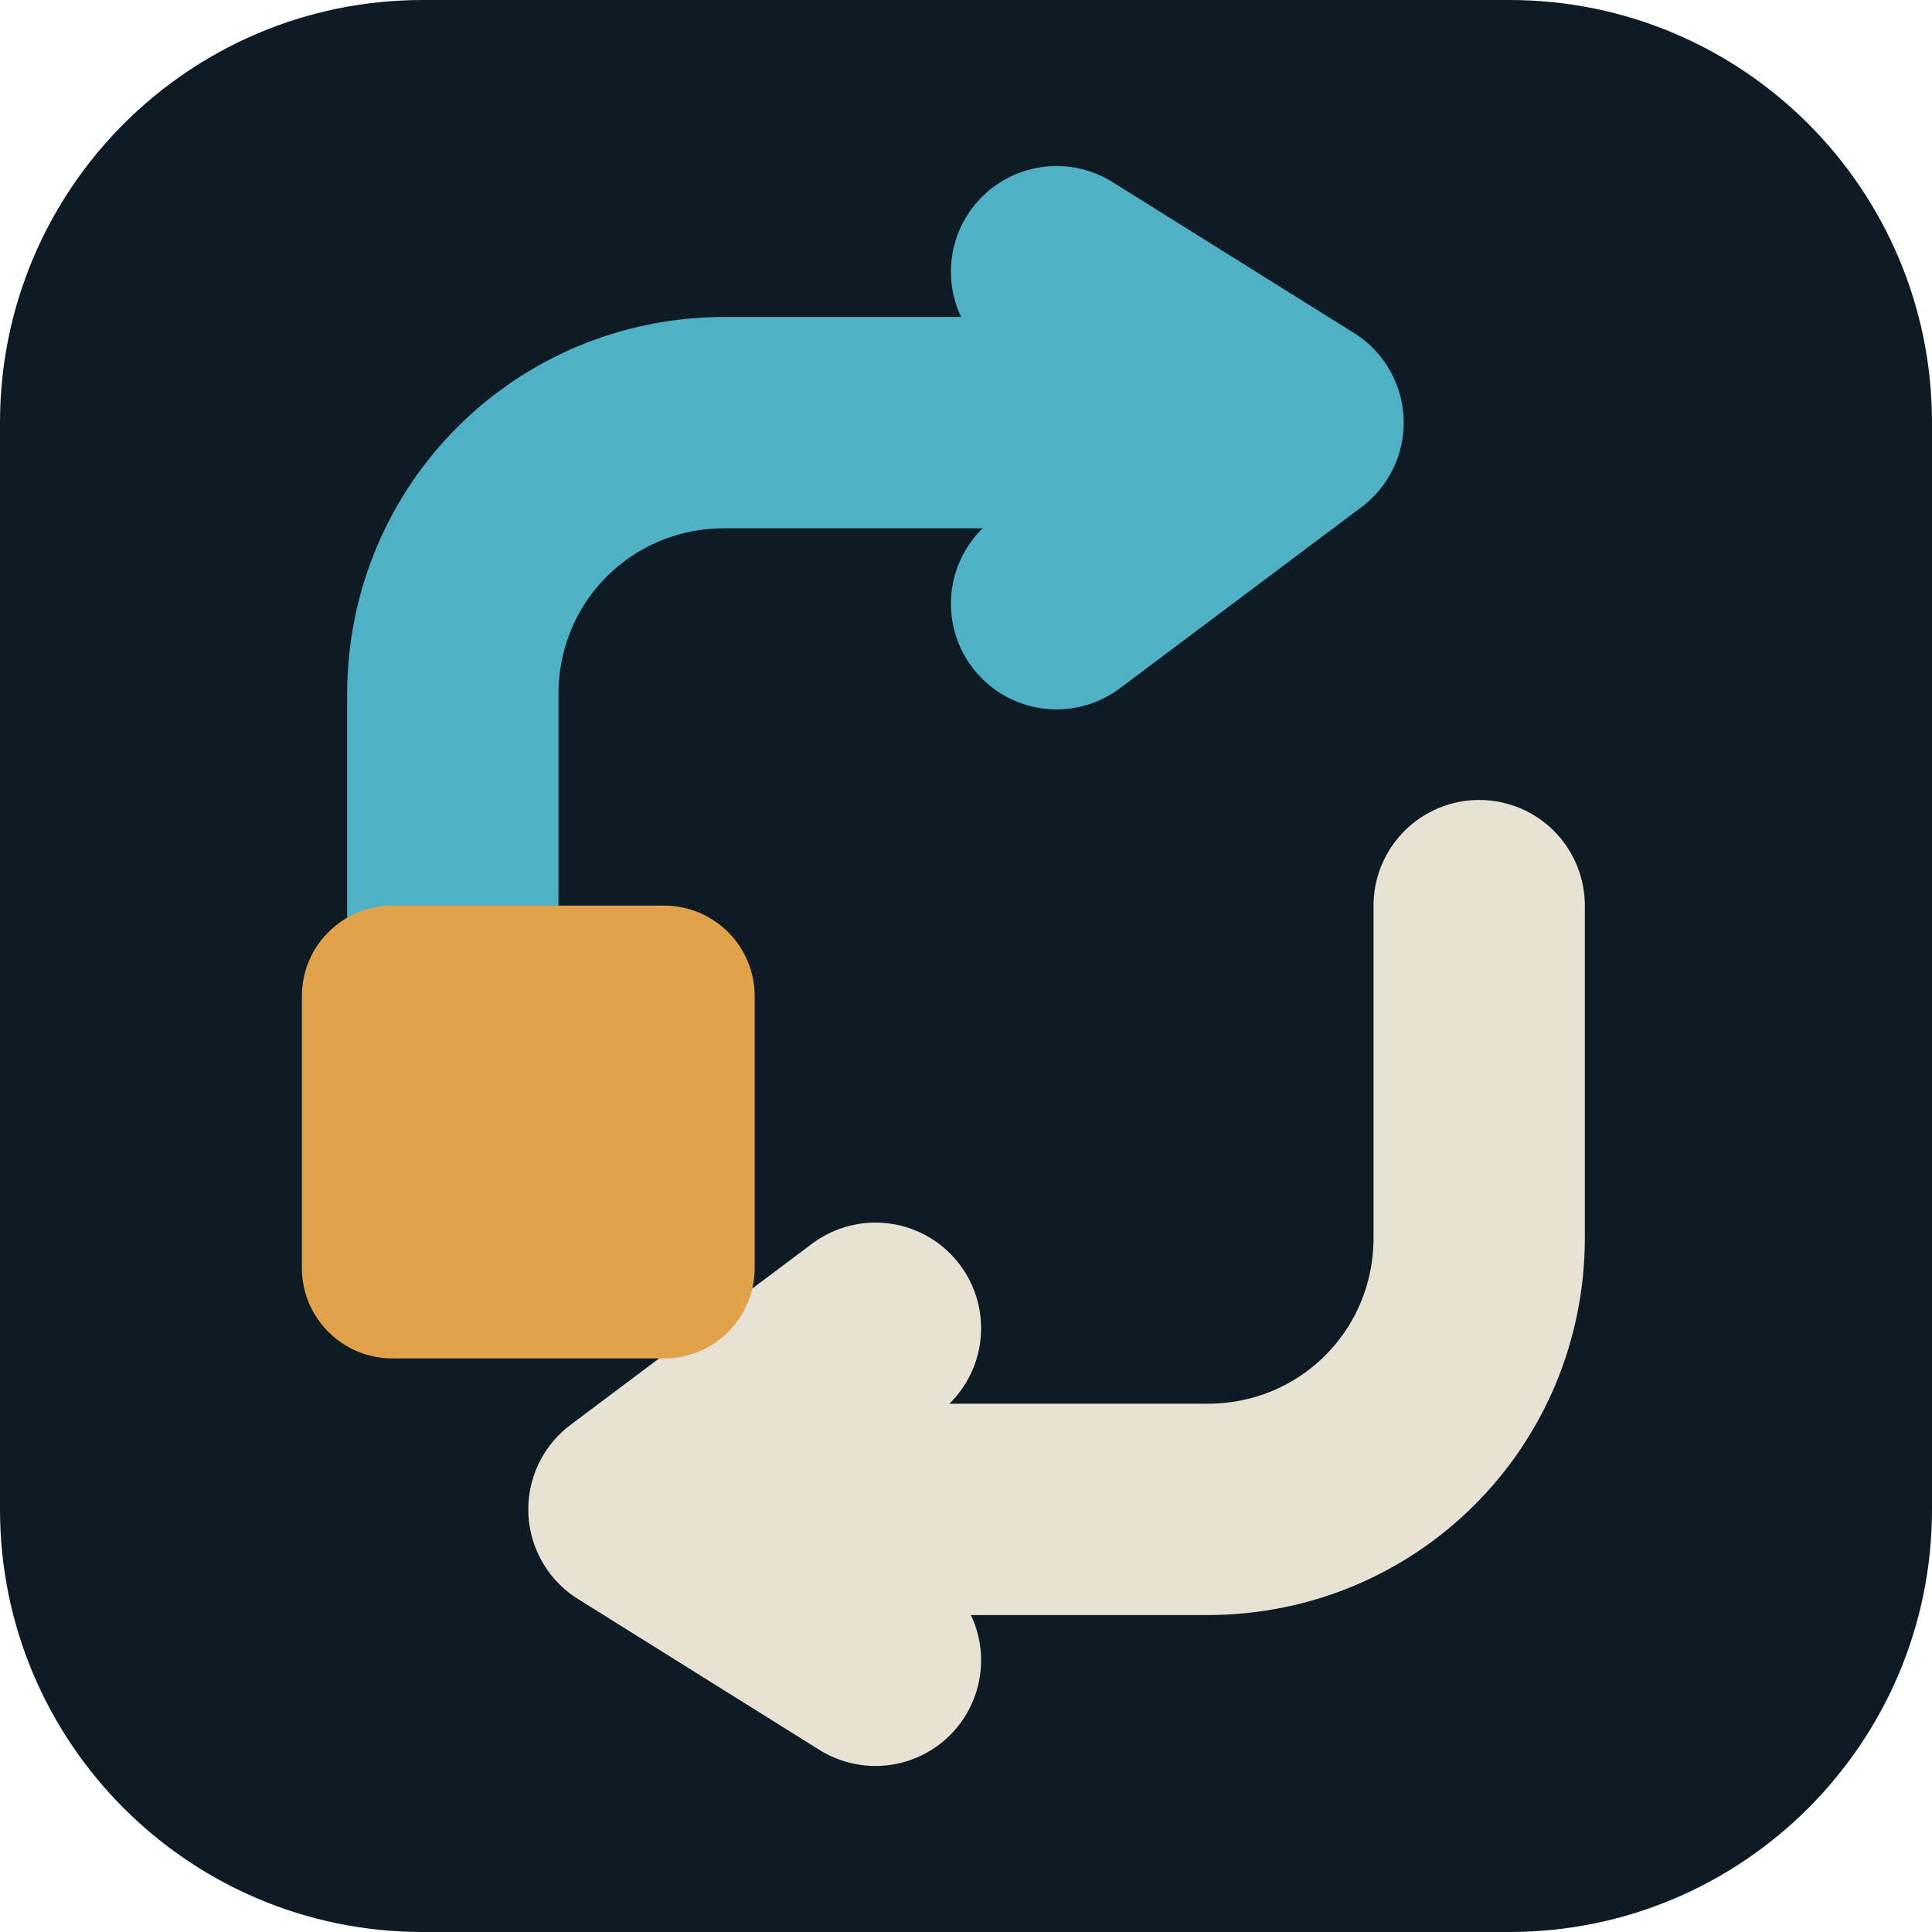
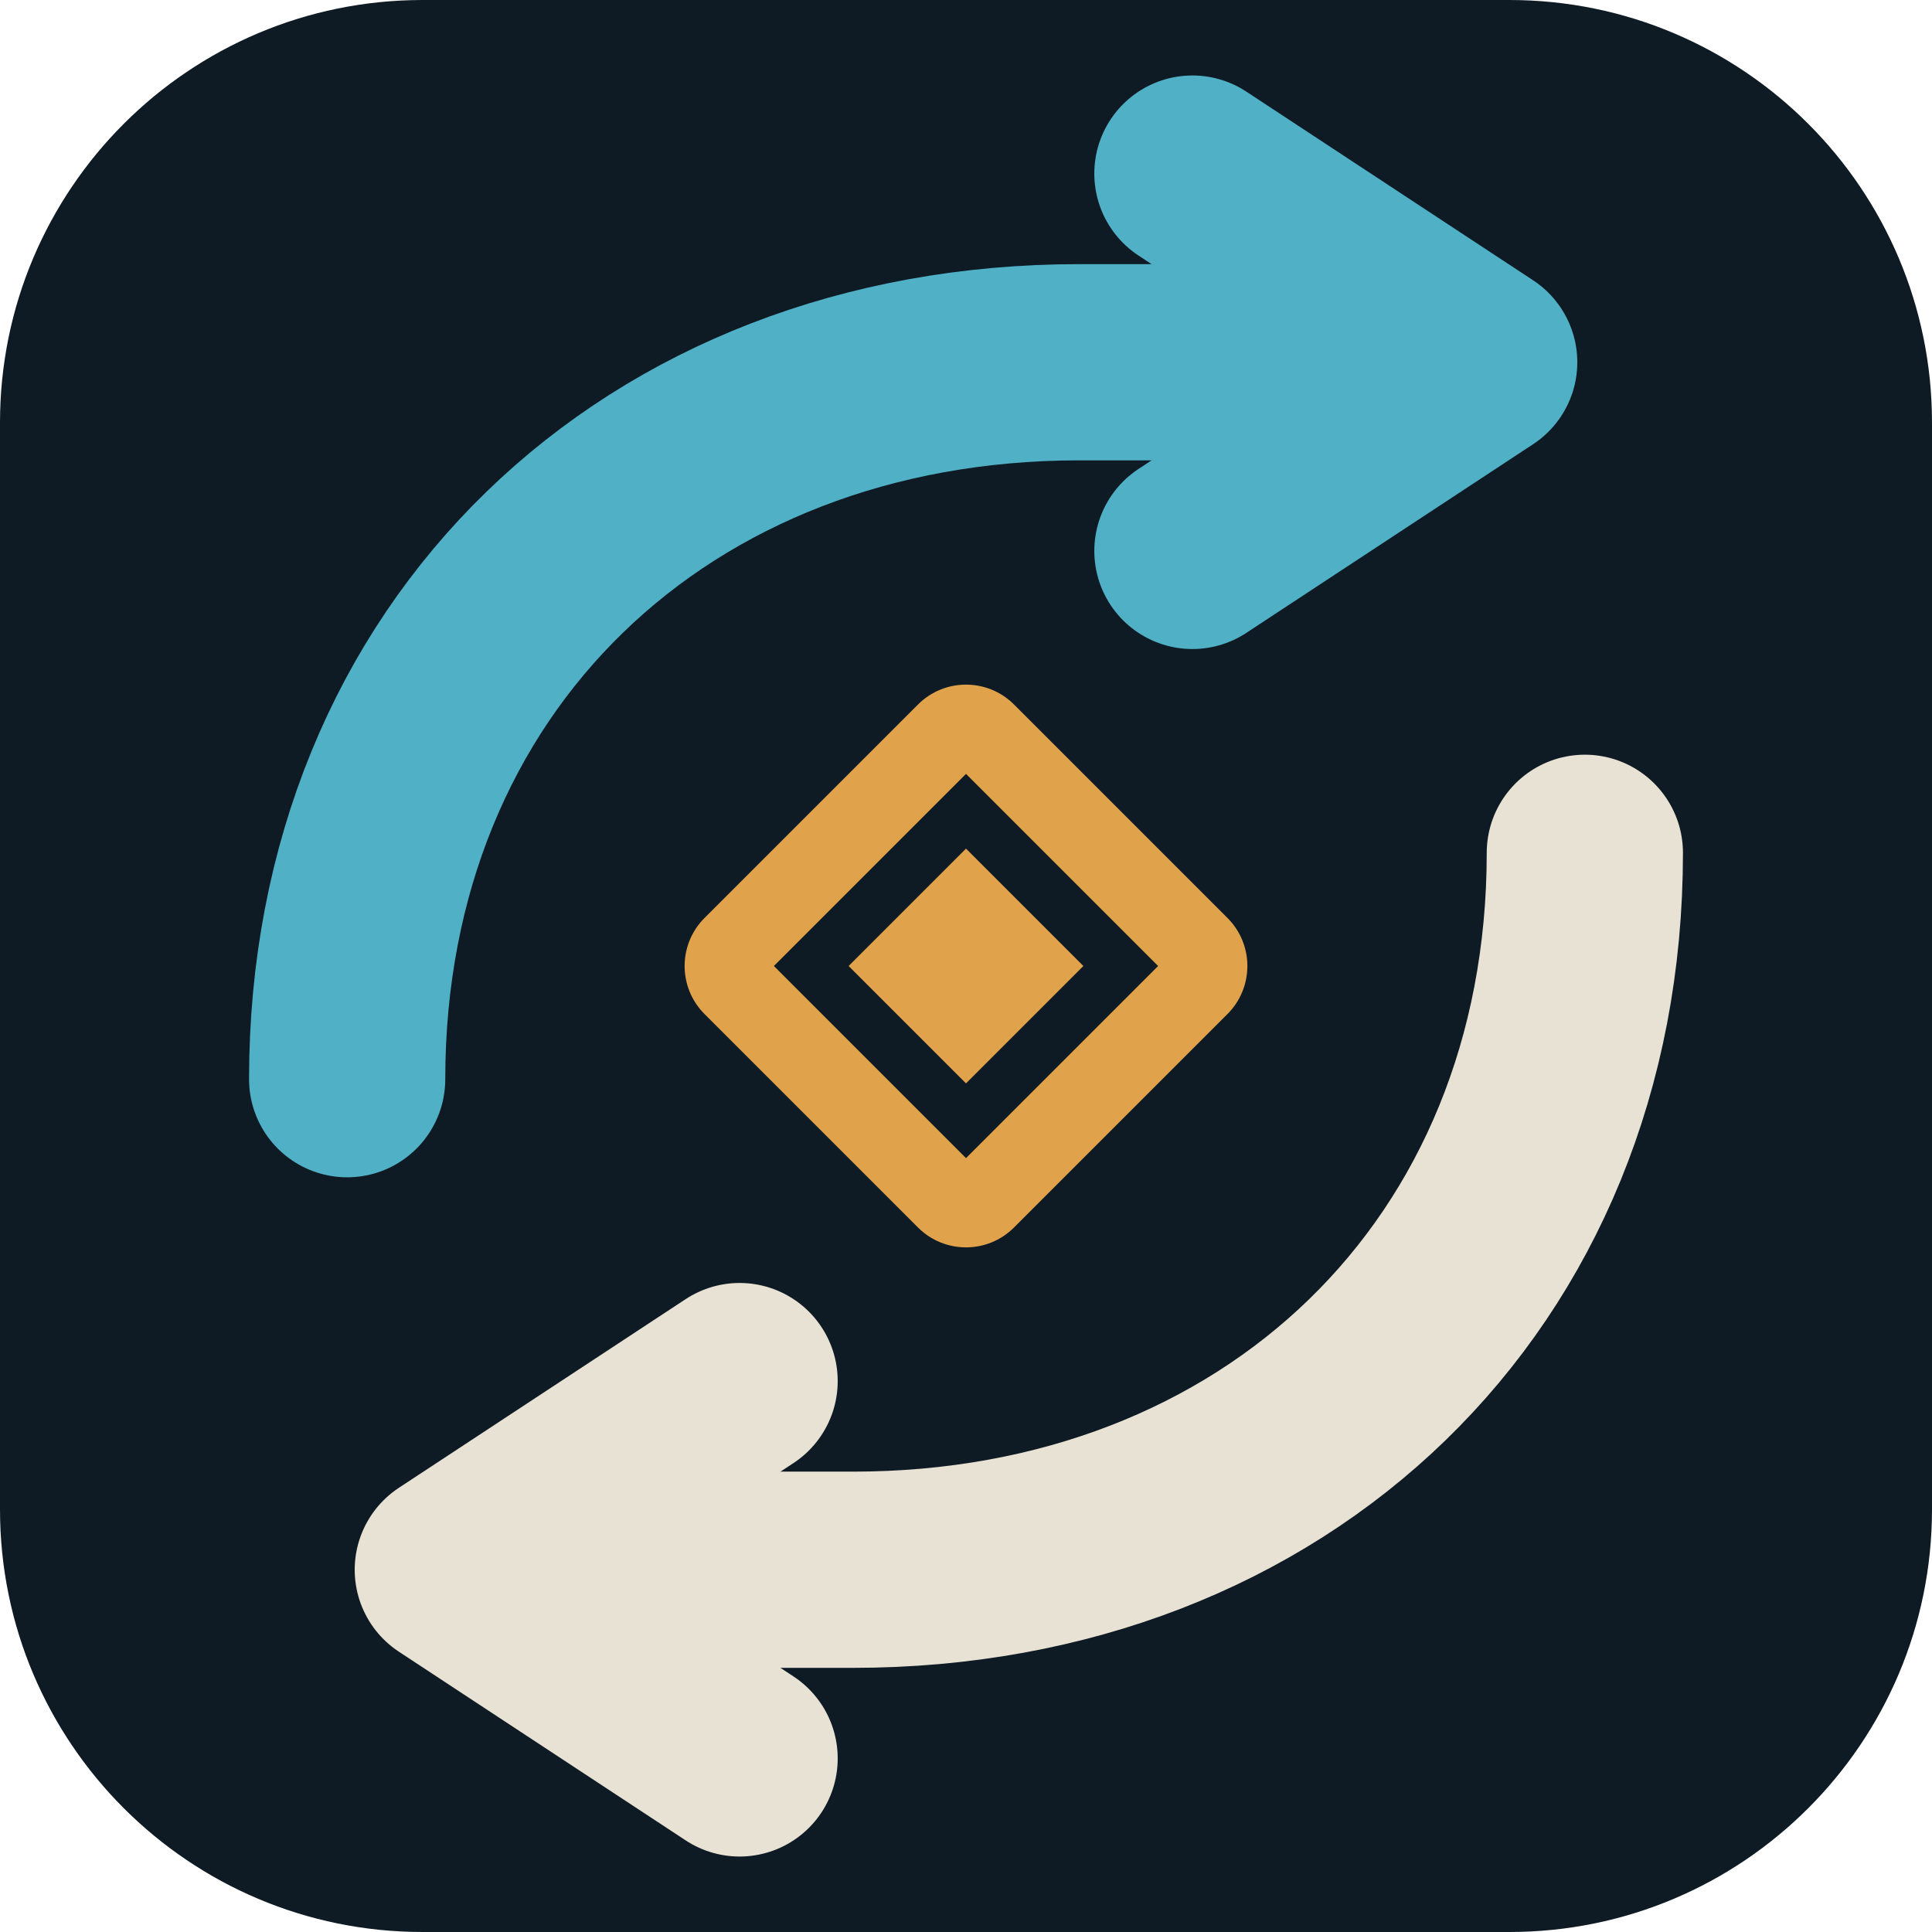
- <svg xmlns="http://www.w3.org/2000/svg" viewBox="0 0 64 64" role="img" aria-label="Gofer">
+ <svg xmlns="http://www.w3.org/2000/svg" viewBox="0 0 64 64" role="img" aria-labelledby="title desc">
  <rect width="64" height="64" rx="14" fill="#0E1A24" />
-   <path d="M15 34V23c0-5 4-9 9-9h14" fill="none" stroke="#4FB0C6" stroke-width="7" stroke-linecap="round" />
-   <path d="m35 9 8 5-8 6" fill="none" stroke="#4FB0C6" stroke-width="7" stroke-linecap="round" stroke-linejoin="round" />
-   <path d="M49 30v11c0 5-4 9-9 9H27" fill="none" stroke="#E8E2D4" stroke-width="7" stroke-linecap="round" />
-   <path d="m29 44-8 6 8 5" fill="none" stroke="#E8E2D4" stroke-width="7" stroke-linecap="round" stroke-linejoin="round" />
-   <rect x="10" y="30" width="15" height="15" rx="3" fill="#E0A24A" />
+   <g fill="none" stroke-linecap="round" stroke-linejoin="round">
+     <path d="M11.5 35.75C11.5 21.75 21.75 12 35.75 12h6.75" stroke="#4FB0C6" stroke-width="6.5" />
+     <path d="m39.5 5.75 9.5 6.25-9.5 6.25" stroke="#4FB0C6" stroke-width="6.5" />
+     <path d="M52.5 28.25C52.5 42.25 42.25 52 28.25 52H21.5" stroke="#E8E2D4" stroke-width="6.5" />
+     <path d="m24.5 58.25-9.5-6.25 9.5-6.25" stroke="#E8E2D4" stroke-width="6.5" />
+   </g>
+   <g transform="rotate(45 32 32)">
+     <rect x="24.75" y="24.75" width="14.5" height="14.5" rx="2.25" fill="#E0A24A" />
+     <path d="M28.375 28.375h7.25v7.25h-7.25z" fill="none" stroke="#0E1A24" stroke-width="1.75" />
+   </g>
</svg>
